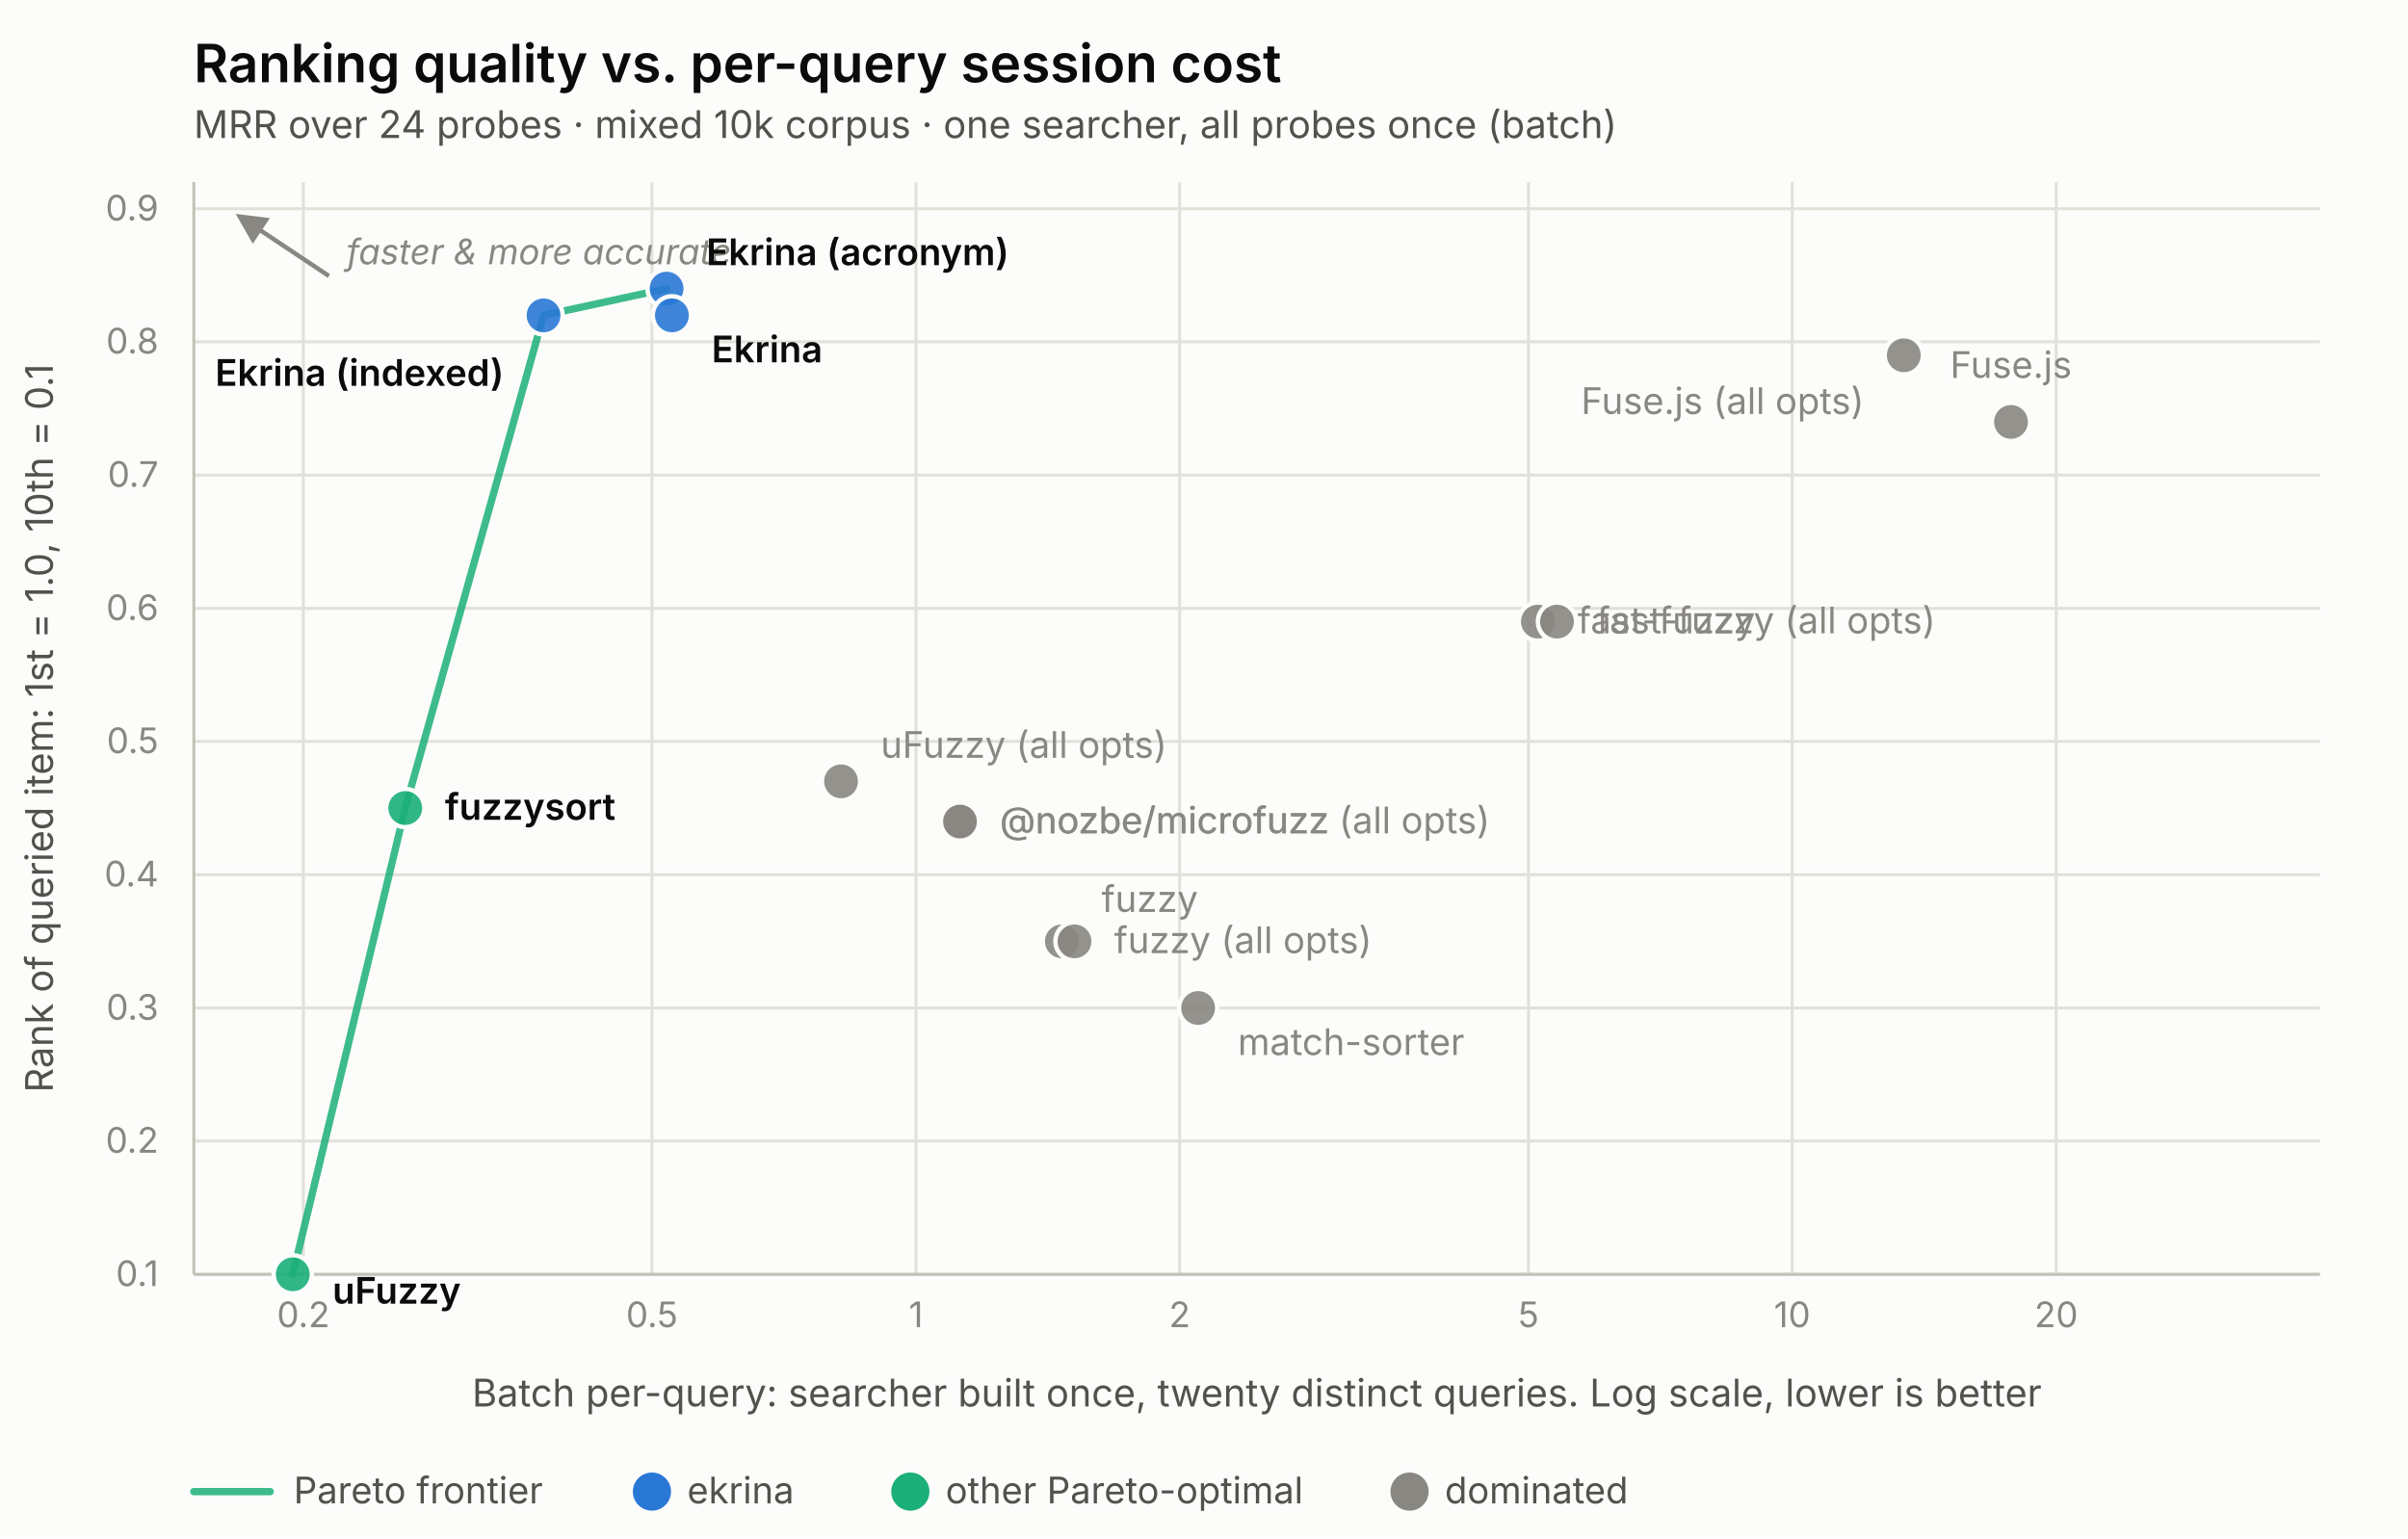
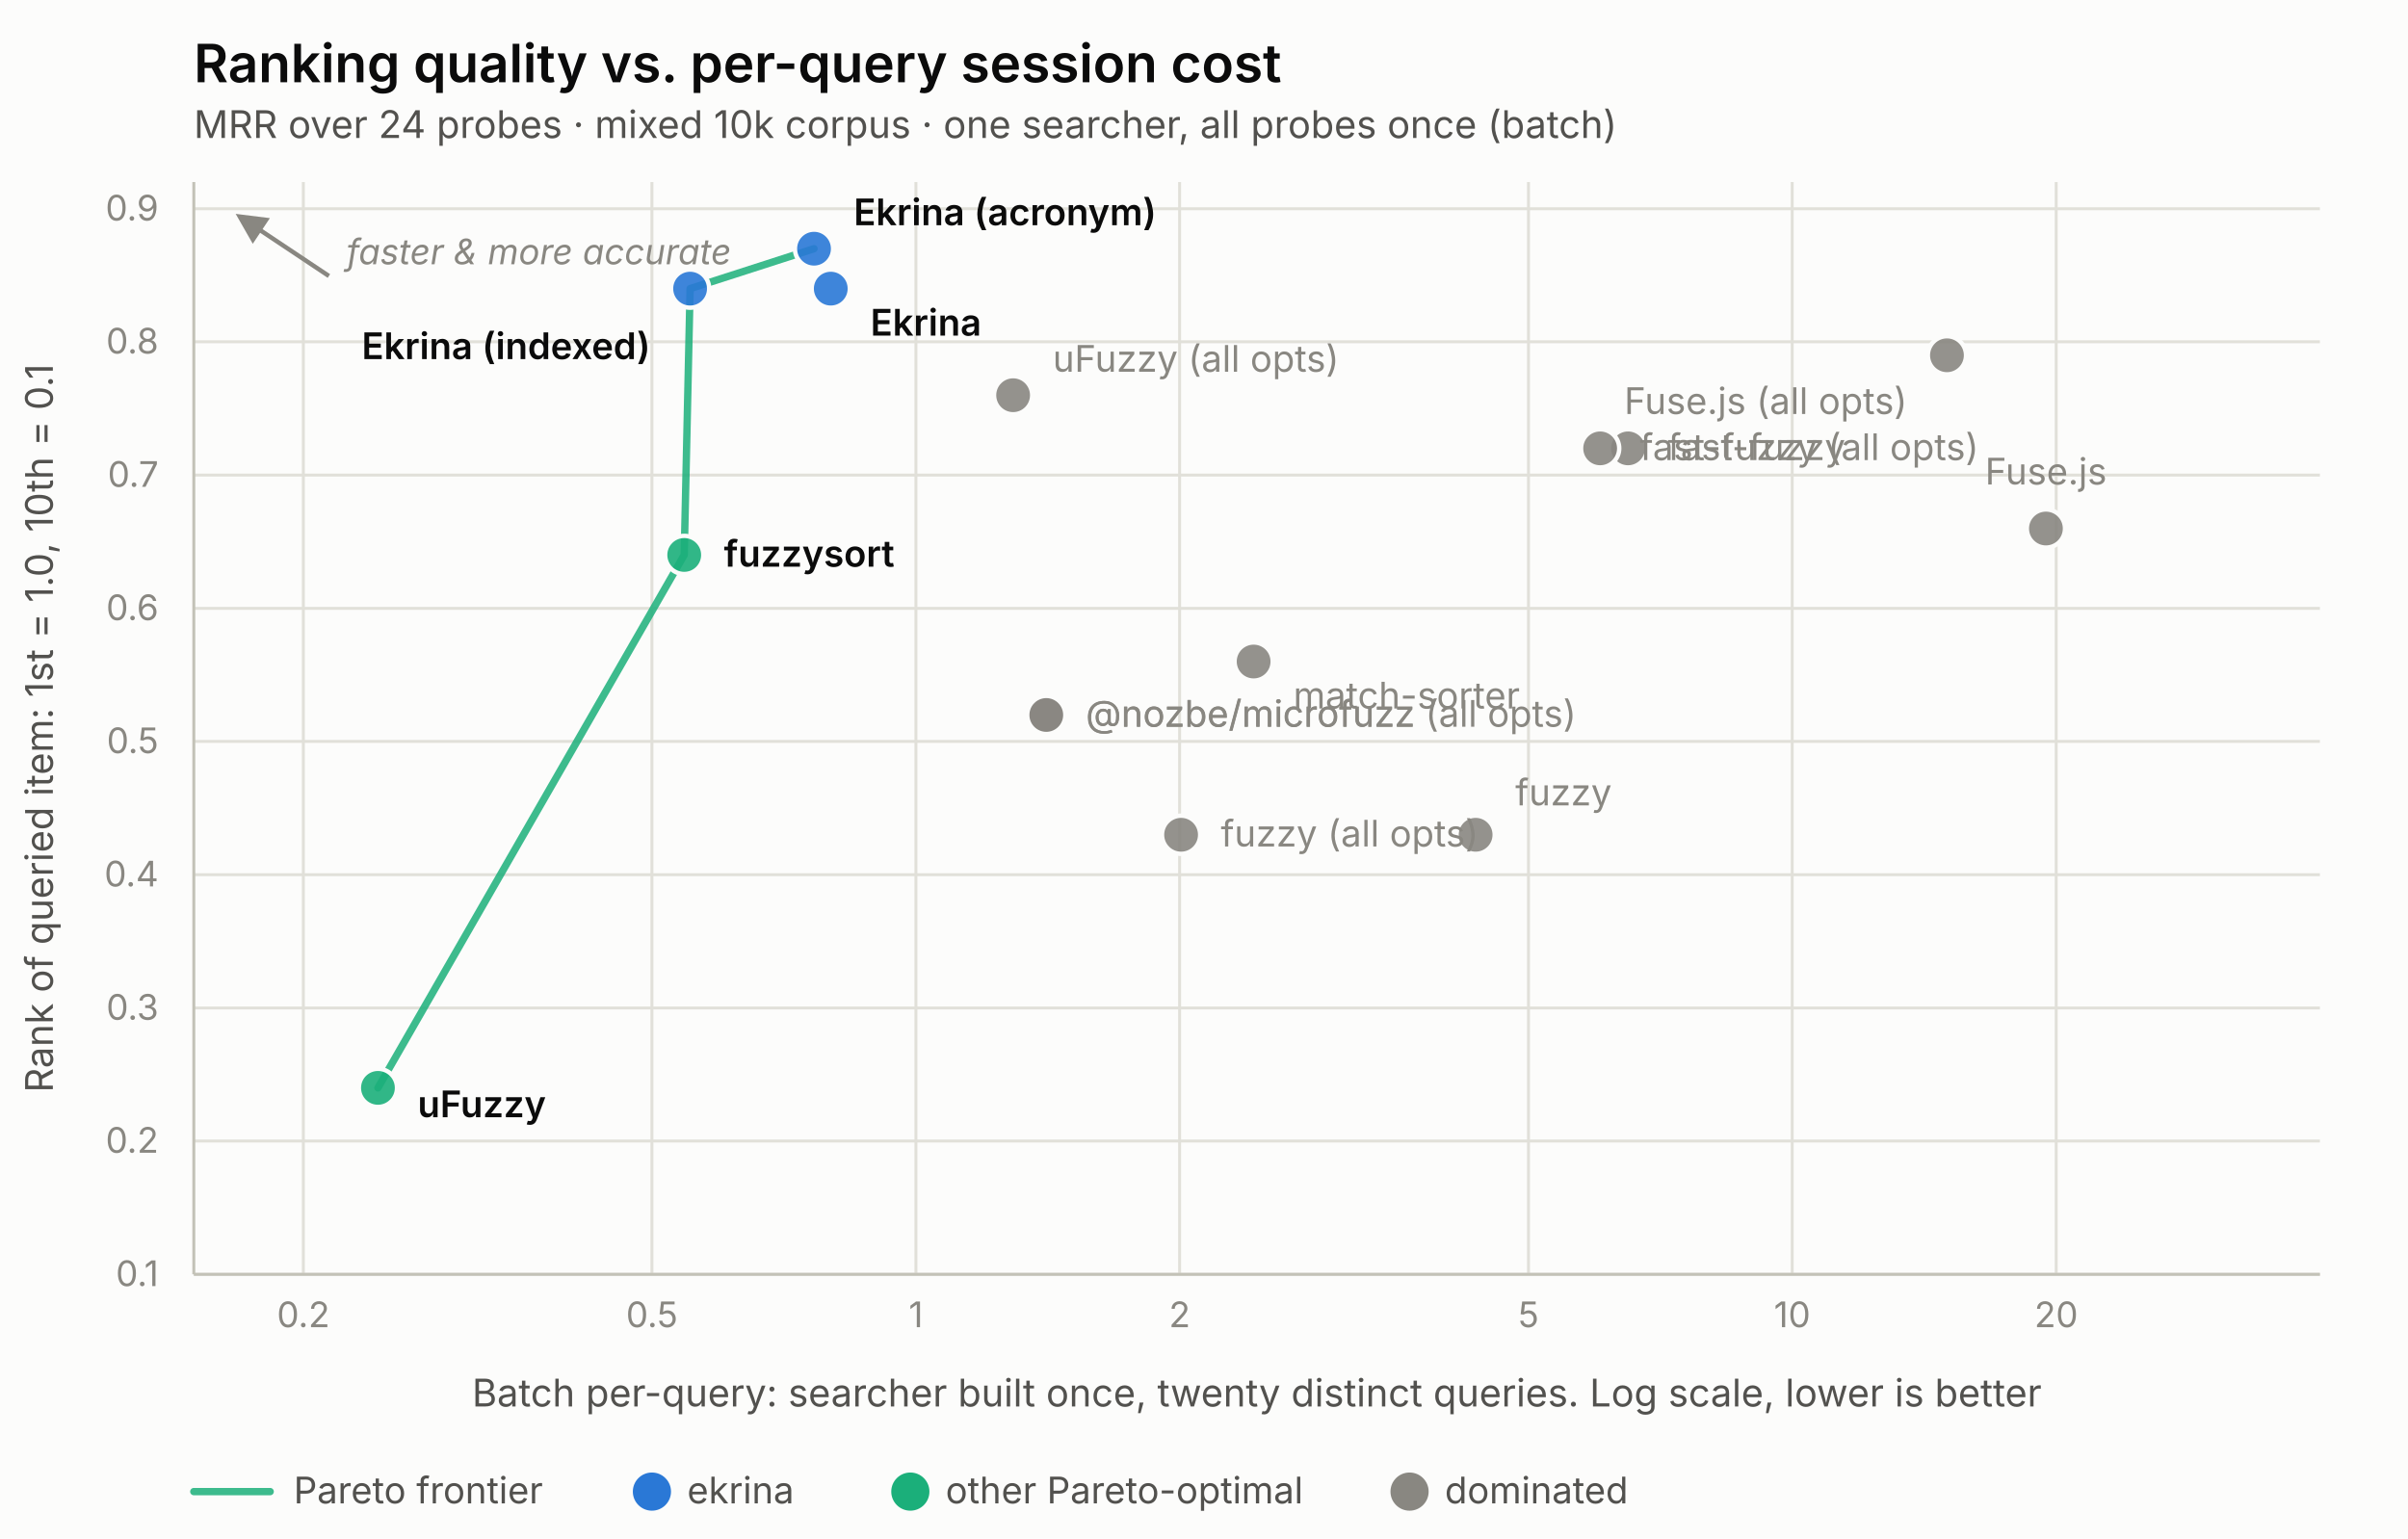
<svg xmlns="http://www.w3.org/2000/svg" viewBox="0 0 820 524" font-family="system-ui, -apple-system, 'Segoe UI', sans-serif" role="img" aria-labelledby="pareto-query-title pareto-query-desc">
  <defs>
    <marker id="arrow" viewBox="0 0 10 10" refX="8" refY="5" markerWidth="7" markerHeight="7" orient="auto-start-reverse">
      <path d="M0 0 L10 5 L0 10 z" fill="#898781" />
    </marker>
  </defs>
  <rect x="0" y="0" width="820" height="524" fill="#fcfcfb" />
  <text x="66" y="28" fill="#0b0b0b" font-size="18" font-weight="600">Ranking quality vs. per-query session cost</text>
  <text x="66" y="47" fill="#52514e" font-size="13">MRR over 24 probes · mixed 10k corpus · one searcher, all probes once (batch)</text>
  <g>
    <line x1="103.3" y1="62" x2="103.3" y2="434" stroke="#e1e0d9" />
    <line x1="222" y1="62" x2="222" y2="434" stroke="#e1e0d9" />
    <line x1="311.9" y1="62" x2="311.9" y2="434" stroke="#e1e0d9" />
    <line x1="401.7" y1="62" x2="401.7" y2="434" stroke="#e1e0d9" />
    <line x1="520.5" y1="62" x2="520.5" y2="434" stroke="#e1e0d9" />
    <line x1="610.3" y1="62" x2="610.3" y2="434" stroke="#e1e0d9" />
    <line x1="700.2" y1="62" x2="700.2" y2="434" stroke="#e1e0d9" />
    <line x1="66" y1="434" x2="790" y2="434" stroke="#e1e0d9" />
    <line x1="66" y1="388.6" x2="790" y2="388.6" stroke="#e1e0d9" />
    <line x1="66" y1="343.3" x2="790" y2="343.3" stroke="#e1e0d9" />
    <line x1="66" y1="297.9" x2="790" y2="297.9" stroke="#e1e0d9" />
    <line x1="66" y1="252.5" x2="790" y2="252.5" stroke="#e1e0d9" />
    <line x1="66" y1="207.2" x2="790" y2="207.2" stroke="#e1e0d9" />
    <line x1="66" y1="161.8" x2="790" y2="161.8" stroke="#e1e0d9" />
    <line x1="66" y1="116.4" x2="790" y2="116.4" stroke="#e1e0d9" />
    <line x1="66" y1="71.1" x2="790" y2="71.1" stroke="#e1e0d9" />
  </g>
  <line x1="66" y1="434" x2="790" y2="434" stroke="#c3c2b7" />
  <line x1="66" y1="62" x2="66" y2="434" stroke="#c3c2b7" />
  <g>
    <text x="103.3" y="452" text-anchor="middle" fill="#898781" font-size="12" font-variant-numeric="tabular-nums">0.2</text>
    <text x="222" y="452" text-anchor="middle" fill="#898781" font-size="12" font-variant-numeric="tabular-nums">0.5</text>
    <text x="311.9" y="452" text-anchor="middle" fill="#898781" font-size="12" font-variant-numeric="tabular-nums">1</text>
    <text x="401.7" y="452" text-anchor="middle" fill="#898781" font-size="12" font-variant-numeric="tabular-nums">2</text>
    <text x="520.5" y="452" text-anchor="middle" fill="#898781" font-size="12" font-variant-numeric="tabular-nums">5</text>
    <text x="610.3" y="452" text-anchor="middle" fill="#898781" font-size="12" font-variant-numeric="tabular-nums">10</text>
    <text x="700.2" y="452" text-anchor="middle" fill="#898781" font-size="12" font-variant-numeric="tabular-nums">20</text>
  </g>
  <g>
    <text x="54" y="438" text-anchor="end" fill="#898781" font-size="12" font-variant-numeric="tabular-nums">0.1</text>
    <text x="54" y="392.6" text-anchor="end" fill="#898781" font-size="12" font-variant-numeric="tabular-nums">0.2</text>
    <text x="54" y="347.3" text-anchor="end" fill="#898781" font-size="12" font-variant-numeric="tabular-nums">0.3</text>
    <text x="54" y="301.9" text-anchor="end" fill="#898781" font-size="12" font-variant-numeric="tabular-nums">0.4</text>
    <text x="54" y="256.5" text-anchor="end" fill="#898781" font-size="12" font-variant-numeric="tabular-nums">0.5</text>
    <text x="54" y="211.2" text-anchor="end" fill="#898781" font-size="12" font-variant-numeric="tabular-nums">0.6</text>
    <text x="54" y="165.8" text-anchor="end" fill="#898781" font-size="12" font-variant-numeric="tabular-nums">0.7</text>
    <text x="54" y="120.4" text-anchor="end" fill="#898781" font-size="12" font-variant-numeric="tabular-nums">0.8</text>
    <text x="54" y="75.1" text-anchor="end" fill="#898781" font-size="12" font-variant-numeric="tabular-nums">0.9</text>
  </g>
  <text x="428" y="479" text-anchor="middle" fill="#52514e" font-size="13">Batch per-query: searcher built once, twenty distinct queries. Log scale, lower is better</text>
  <text transform="translate(18,248) rotate(-90)" text-anchor="middle" fill="#52514e" font-size="13">Rank of queried item: 1st = 1.0, 10th = 0.1</text>
-   <path d="M99.7 434 L138 275.2 L185.1 107.4 L227 98.3" fill="none" stroke="#1baf7a" stroke-width="2.5" stroke-linejoin="round" stroke-linecap="round" opacity="0.85" />
+   <path d="M128.7 370.5 L233 189 L235 98.3 L277.2 84.7" fill="none" stroke="#1baf7a" stroke-width="2.5" stroke-linejoin="round" stroke-linecap="round" opacity="0.85" />
  <g transform="translate(78,70)">
    <line x1="34" y1="24" x2="4" y2="4" stroke="#898781" stroke-width="1.5" marker-end="url(#arrow)" />
    <text x="40" y="20" fill="#898781" font-size="12" font-style="italic">faster &amp; more accurate</text>
  </g>
  <g>
-     <circle cx="227" cy="98.3" r="6.5" fill="#2a78d6" fill-opacity="0.9" stroke="#fcfcfb" stroke-width="1.5" />
-     <circle cx="228.8" cy="107.4" r="6.5" fill="#2a78d6" fill-opacity="0.9" stroke="#fcfcfb" stroke-width="1.5" />
-     <circle cx="185.1" cy="107.4" r="6.5" fill="#2a78d6" fill-opacity="0.9" stroke="#fcfcfb" stroke-width="1.5" />
-     <circle cx="648.3" cy="121" r="6.5" fill="#898781" fill-opacity="0.9" stroke="#fcfcfb" stroke-width="1.5" />
-     <circle cx="684.8" cy="143.7" r="6.5" fill="#898781" fill-opacity="0.9" stroke="#fcfcfb" stroke-width="1.5" />
-     <circle cx="523.7" cy="211.7" r="6.5" fill="#898781" fill-opacity="0.9" stroke="#fcfcfb" stroke-width="1.5" />
-     <circle cx="530.2" cy="211.7" r="6.5" fill="#898781" fill-opacity="0.9" stroke="#fcfcfb" stroke-width="1.5" />
-     <circle cx="286.4" cy="266.1" r="6.5" fill="#898781" fill-opacity="0.9" stroke="#fcfcfb" stroke-width="1.5" />
-     <circle cx="138" cy="275.2" r="6.5" fill="#1baf7a" fill-opacity="0.9" stroke="#fcfcfb" stroke-width="1.5" />
-     <circle cx="327.1" cy="279.8" r="6.5" fill="#898781" fill-opacity="0.9" stroke="#fcfcfb" stroke-width="1.5" />
-     <circle cx="326.9" cy="279.8" r="6.5" fill="#898781" fill-opacity="0.9" stroke="#fcfcfb" stroke-width="1.5" />
-     <circle cx="361.6" cy="320.6" r="6.5" fill="#898781" fill-opacity="0.9" stroke="#fcfcfb" stroke-width="1.5" />
-     <circle cx="365.9" cy="320.6" r="6.5" fill="#898781" fill-opacity="0.9" stroke="#fcfcfb" stroke-width="1.5" />
-     <circle cx="408" cy="343.3" r="6.5" fill="#898781" fill-opacity="0.9" stroke="#fcfcfb" stroke-width="1.5" />
-     <circle cx="99.7" cy="434" r="6.5" fill="#1baf7a" fill-opacity="0.9" stroke="#fcfcfb" stroke-width="1.5" />
+     <circle cx="277.2" cy="84.7" r="6.5" fill="#2a78d6" fill-opacity="0.9" stroke="#fcfcfb" stroke-width="1.5" />
+     <circle cx="282.9" cy="98.3" r="6.5" fill="#2a78d6" fill-opacity="0.9" stroke="#fcfcfb" stroke-width="1.5" />
+     <circle cx="235" cy="98.3" r="6.5" fill="#2a78d6" fill-opacity="0.9" stroke="#fcfcfb" stroke-width="1.5" />
+     <circle cx="663" cy="121" r="6.5" fill="#898781" fill-opacity="0.9" stroke="#fcfcfb" stroke-width="1.5" />
+     <circle cx="345" cy="134.6" r="6.5" fill="#898781" fill-opacity="0.9" stroke="#fcfcfb" stroke-width="1.5" />
+     <circle cx="554.4" cy="152.7" r="6.5" fill="#898781" fill-opacity="0.9" stroke="#fcfcfb" stroke-width="1.5" />
+     <circle cx="544.9" cy="152.7" r="6.5" fill="#898781" fill-opacity="0.9" stroke="#fcfcfb" stroke-width="1.5" />
+     <circle cx="696.7" cy="180" r="6.5" fill="#898781" fill-opacity="0.9" stroke="#fcfcfb" stroke-width="1.5" />
+     <circle cx="233" cy="189" r="6.5" fill="#1baf7a" fill-opacity="0.9" stroke="#fcfcfb" stroke-width="1.5" />
+     <circle cx="426.9" cy="225.3" r="6.5" fill="#898781" fill-opacity="0.9" stroke="#fcfcfb" stroke-width="1.5" />
+     <circle cx="356.2" cy="243.5" r="6.5" fill="#898781" fill-opacity="0.9" stroke="#fcfcfb" stroke-width="1.5" />
+     <circle cx="356.3" cy="243.5" r="6.5" fill="#898781" fill-opacity="0.9" stroke="#fcfcfb" stroke-width="1.5" />
+     <circle cx="502.5" cy="284.3" r="6.5" fill="#898781" fill-opacity="0.9" stroke="#fcfcfb" stroke-width="1.5" />
+     <circle cx="402.2" cy="284.3" r="6.5" fill="#898781" fill-opacity="0.9" stroke="#fcfcfb" stroke-width="1.5" />
+     <circle cx="128.7" cy="370.5" r="6.5" fill="#1baf7a" fill-opacity="0.9" stroke="#fcfcfb" stroke-width="1.5" />
  </g>
  <g>
-     <text x="240.5" y="90.3" text-anchor="start" fill="#0b0b0b" font-size="12.5" font-weight="600">Ekrina (acronym)</text>
-     <text x="242.3" y="123.4" text-anchor="start" fill="#0b0b0b" font-size="12.5" font-weight="600">Ekrina</text>
-     <text x="684.8" y="128.7" text-anchor="middle" fill="#898781" font-size="12.5">Fuse.js</text>
-     <text x="171.6" y="131.4" text-anchor="end" fill="#0b0b0b" font-size="12.5" font-weight="600">Ekrina (indexed)</text>
-     <text x="634.8" y="141" text-anchor="end" fill="#898781" font-size="12.5">Fuse.js (all opts)</text>
-     <text x="537.2" y="215.7" text-anchor="start" fill="#898781" font-size="12.5">fast-fuzzy</text>
-     <text x="543.7" y="215.7" text-anchor="start" fill="#898781" font-size="12.5">fast-fuzzy (all opts)</text>
-     <text x="299.9" y="258.1" text-anchor="start" fill="#898781" font-size="12.5">uFuzzy (all opts)</text>
-     <text x="151.5" y="279.2" text-anchor="start" fill="#0b0b0b" font-size="12.5" font-weight="600">fuzzysort</text>
-     <text x="340.6" y="283.8" text-anchor="start" fill="#898781" font-size="12.5">@nozbe/microfuzz</text>
-     <text x="340.4" y="283.8" text-anchor="start" fill="#898781" font-size="12.5">@nozbe/microfuzz (all opts)</text>
-     <text x="375.1" y="310.6" text-anchor="start" fill="#898781" font-size="12.5">fuzzy</text>
-     <text x="379.4" y="324.6" text-anchor="start" fill="#898781" font-size="12.5">fuzzy (all opts)</text>
-     <text x="421.5" y="359.3" text-anchor="start" fill="#898781" font-size="12.5">match-sorter</text>
-     <text x="113.2" y="444" text-anchor="start" fill="#0b0b0b" font-size="12.5" font-weight="600">uFuzzy</text>
+     <text x="290.7" y="76.7" text-anchor="start" fill="#0b0b0b" font-size="12.5" font-weight="600">Ekrina (acronym)</text>
+     <text x="296.4" y="114.3" text-anchor="start" fill="#0b0b0b" font-size="12.5" font-weight="600">Ekrina</text>
+     <text x="221.5" y="122.3" text-anchor="end" fill="#0b0b0b" font-size="12.5" font-weight="600">Ekrina (indexed)</text>
+     <text x="358.5" y="126.6" text-anchor="start" fill="#898781" font-size="12.5">uFuzzy (all opts)</text>
+     <text x="649.5" y="141" text-anchor="end" fill="#898781" font-size="12.5">Fuse.js (all opts)</text>
+     <text x="567.9" y="156.7" text-anchor="start" fill="#898781" font-size="12.5">fast-fuzzy</text>
+     <text x="558.4" y="156.7" text-anchor="start" fill="#898781" font-size="12.5">fast-fuzzy (all opts)</text>
+     <text x="696.7" y="165" text-anchor="middle" fill="#898781" font-size="12.5">Fuse.js</text>
+     <text x="246.5" y="193" text-anchor="start" fill="#0b0b0b" font-size="12.5" font-weight="600">fuzzysort</text>
+     <text x="440.4" y="241.3" text-anchor="start" fill="#898781" font-size="12.5">match-sorter</text>
+     <text x="369.7" y="247.5" text-anchor="start" fill="#898781" font-size="12.5">@nozbe/microfuzz</text>
+     <text x="369.8" y="247.5" text-anchor="start" fill="#898781" font-size="12.5">@nozbe/microfuzz (all opts)</text>
+     <text x="516" y="274.3" text-anchor="start" fill="#898781" font-size="12.5">fuzzy</text>
+     <text x="415.7" y="288.3" text-anchor="start" fill="#898781" font-size="12.5">fuzzy (all opts)</text>
+     <text x="142.2" y="380.5" text-anchor="start" fill="#0b0b0b" font-size="12.5" font-weight="600">uFuzzy</text>
  </g>
  <g>
    <line x1="66" y1="508" x2="92" y2="508" stroke="#1baf7a" stroke-width="2.5" stroke-linecap="round" opacity="0.85" />
    <text x="100" y="512" fill="#52514e" font-size="12.5">Pareto frontier</text>
    <circle cx="222" cy="508" r="6.5" fill="#2a78d6" />
    <text x="234" y="512" fill="#52514e" font-size="12.5">ekrina</text>
    <circle cx="310" cy="508" r="6.5" fill="#1baf7a" />
    <text x="322" y="512" fill="#52514e" font-size="12.5">other Pareto-optimal</text>
    <circle cx="480" cy="508" r="6.5" fill="#898781" />
    <text x="492" y="512" fill="#52514e" font-size="12.5">dominated</text>
  </g>
</svg>
